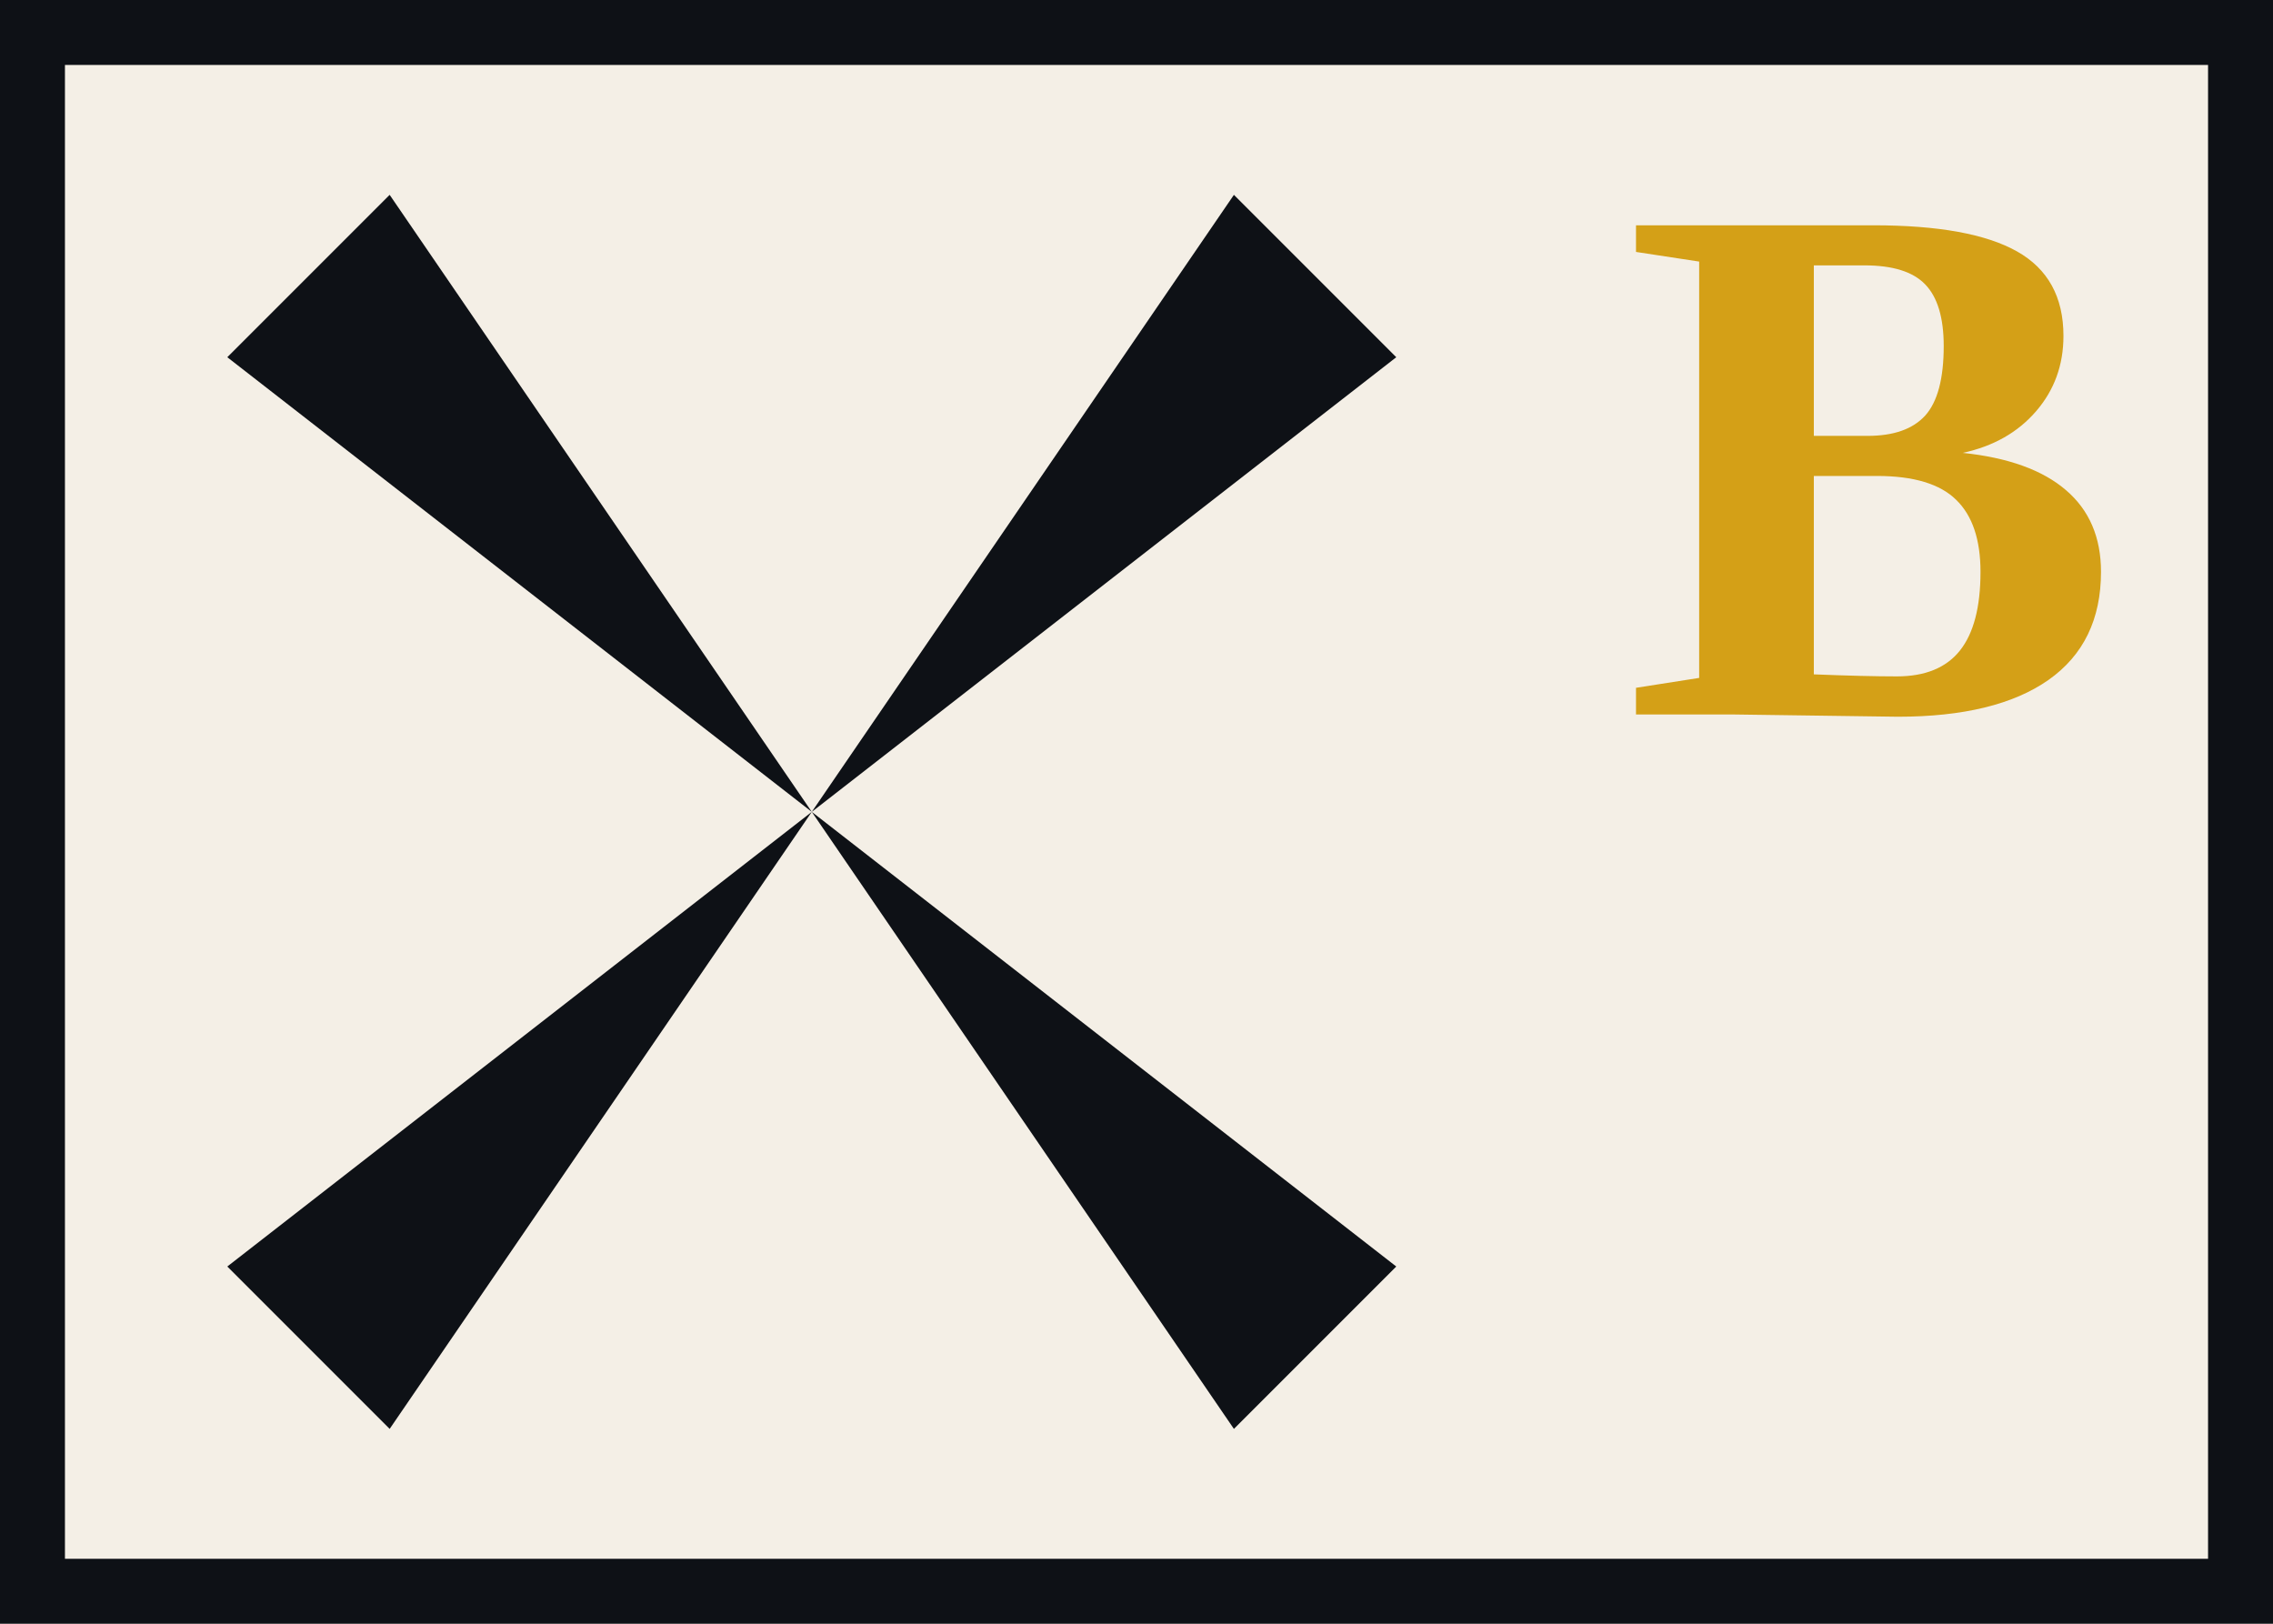
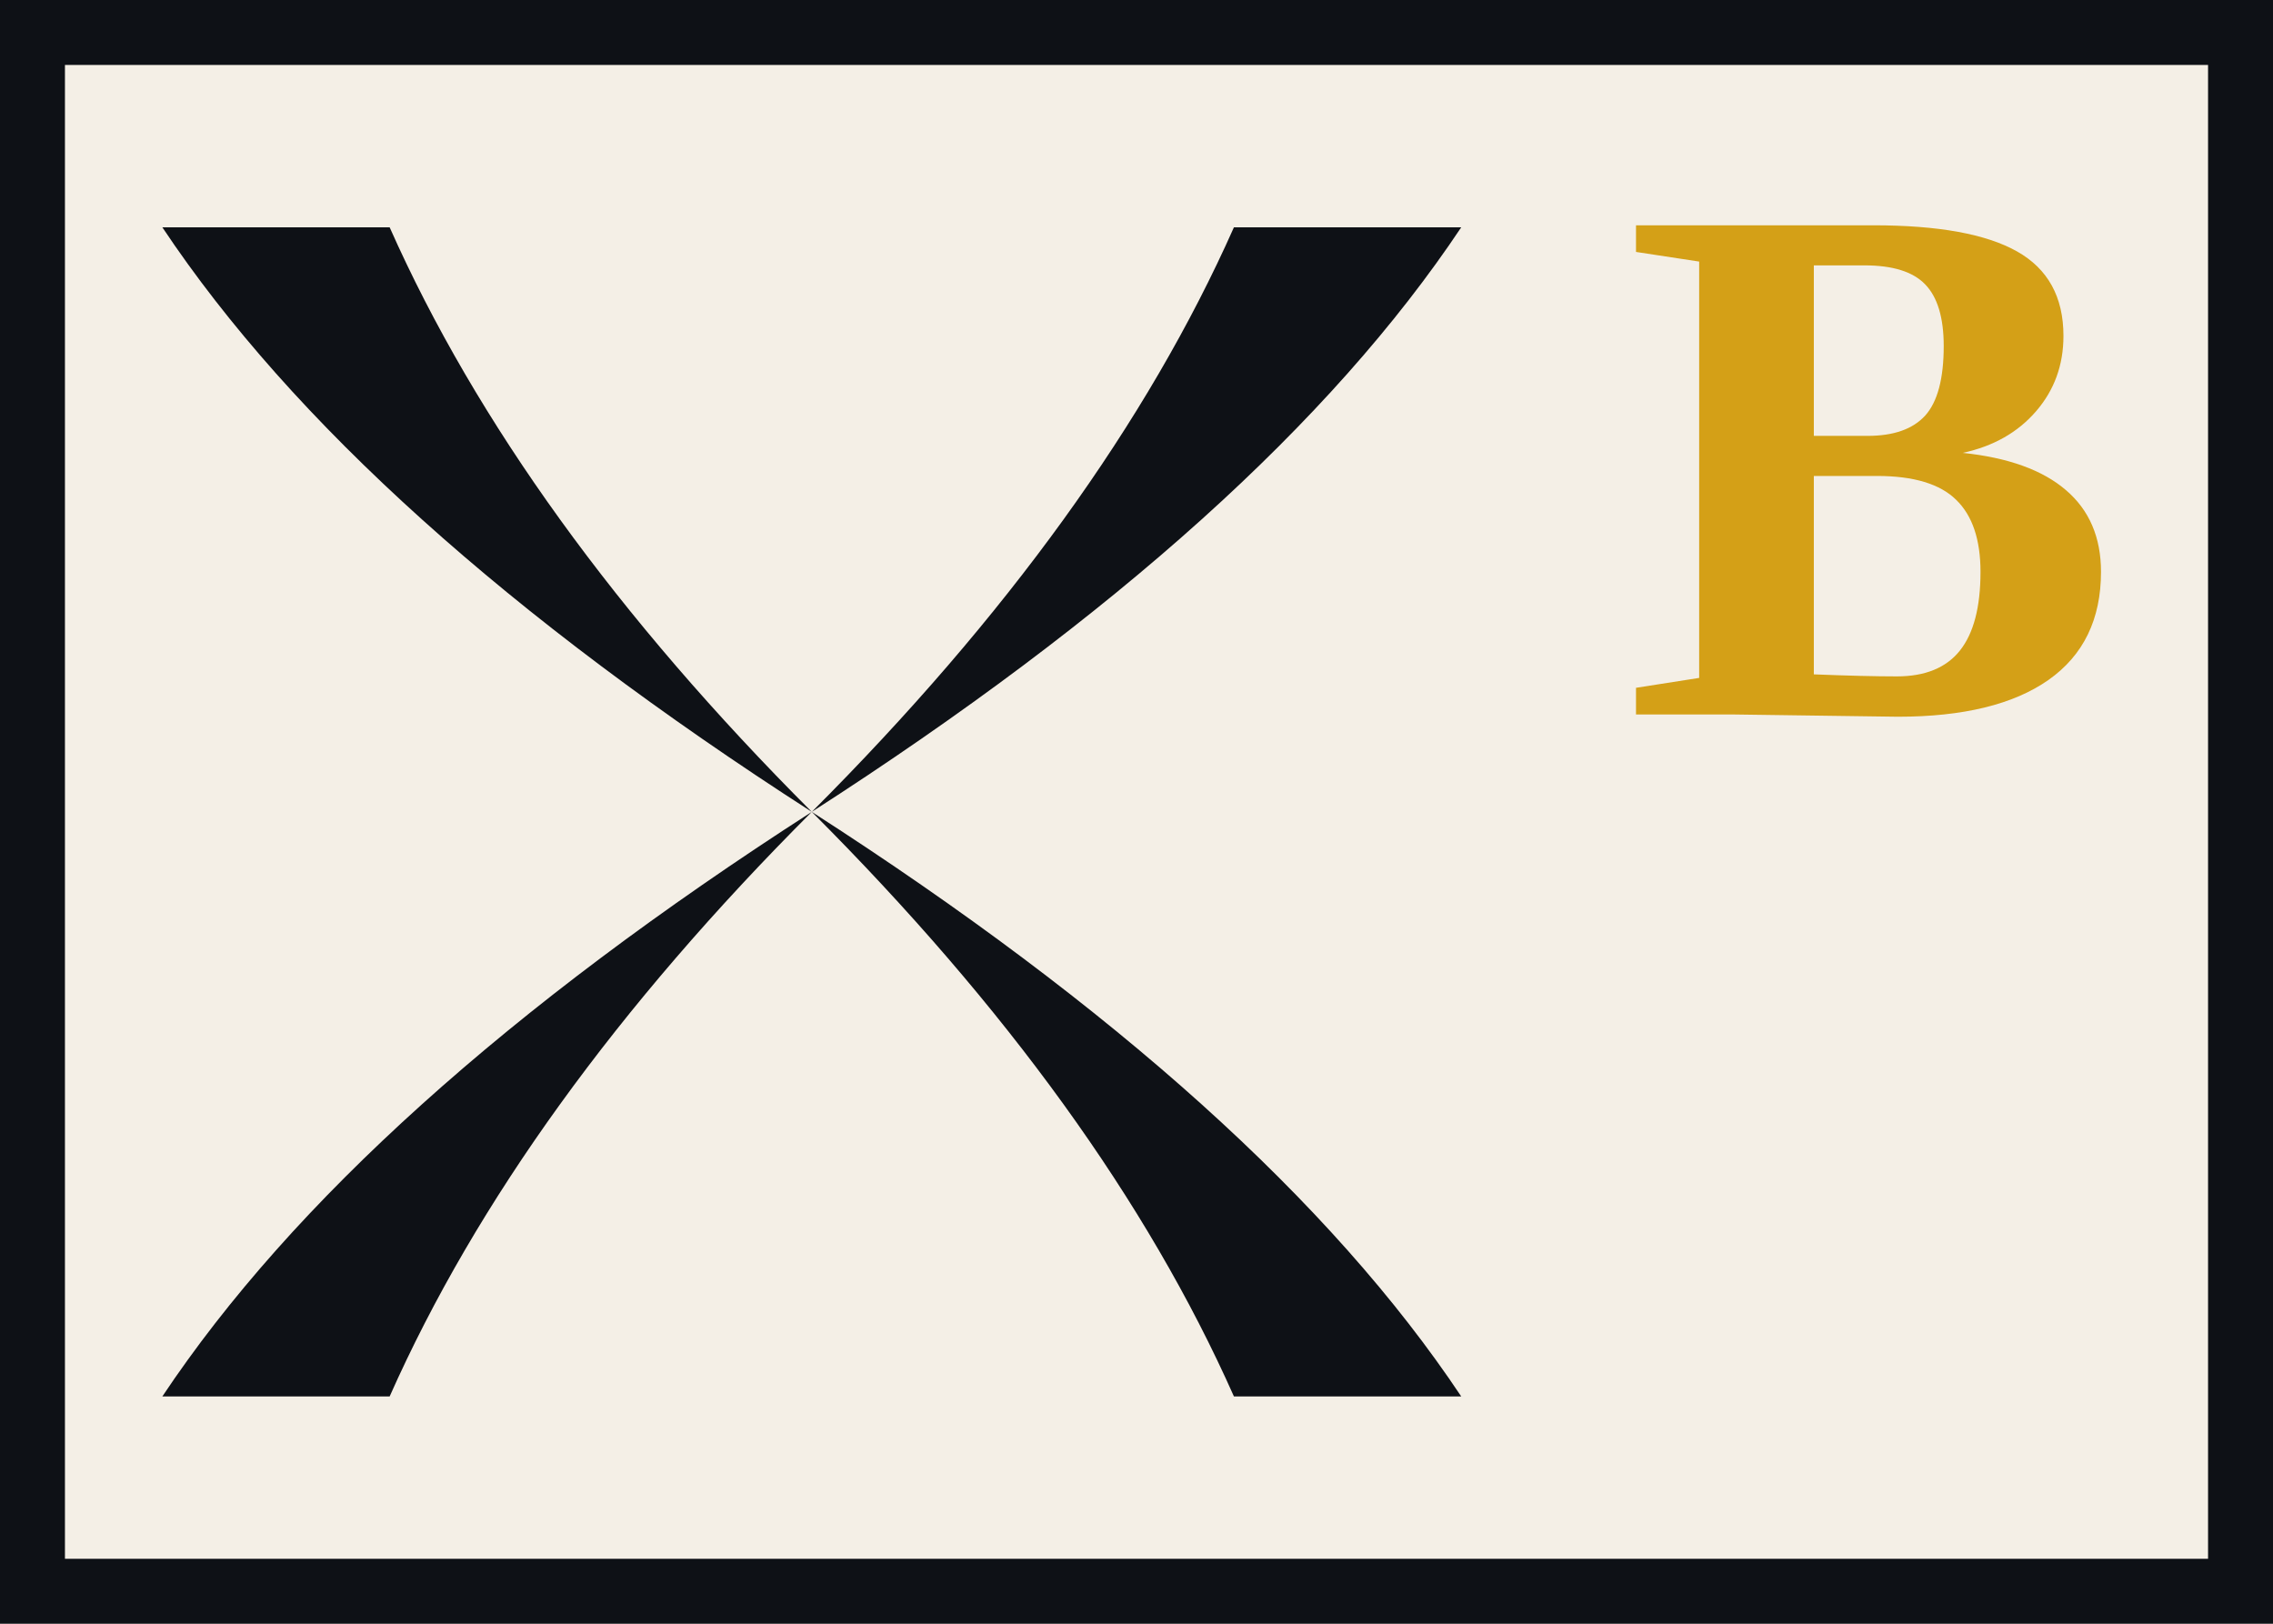
<svg xmlns="http://www.w3.org/2000/svg" viewBox="0 0 140 100" width="140" height="100">
  <rect width="140" height="100" fill="#f4efe6" />
  <rect x="2" y="2" width="136" height="96" fill="none" stroke="#0e1116" stroke-width="4" />
  <g fill="#0e1116">
-     <path d="M 14 22 L 24 12 L 50 50 Z" />
-     <path d="M 76 12 L 86 22 L 50 50 Z" />
-     <path d="M 86 78 L 76 88 L 50 50 Z" />
-     <path d="M 24 88 L 14 78 L 50 50 Z" />
+     <path d="M 10 14 L 24 14 Q 32 32, 50 50 Q 22 32, 10 14 Z" />
+     <path d="M 90 14 L 76 14 Q 68 32, 50 50 Q 78 32, 90 14 Z" />
+     <path d="M 90 86 L 76 86 Q 68 68, 50 50 Q 78 68, 90 86 Z" />
+     <path d="M 10 86 L 24 86 Q 32 68, 50 50 Q 22 68, 10 86 Z" />
  </g>
  <text x="100" y="44" font-family="'Fraunces', Georgia, 'Times New Roman', serif" font-size="46" font-weight="800" fill="#d4a017">B</text>
</svg>
